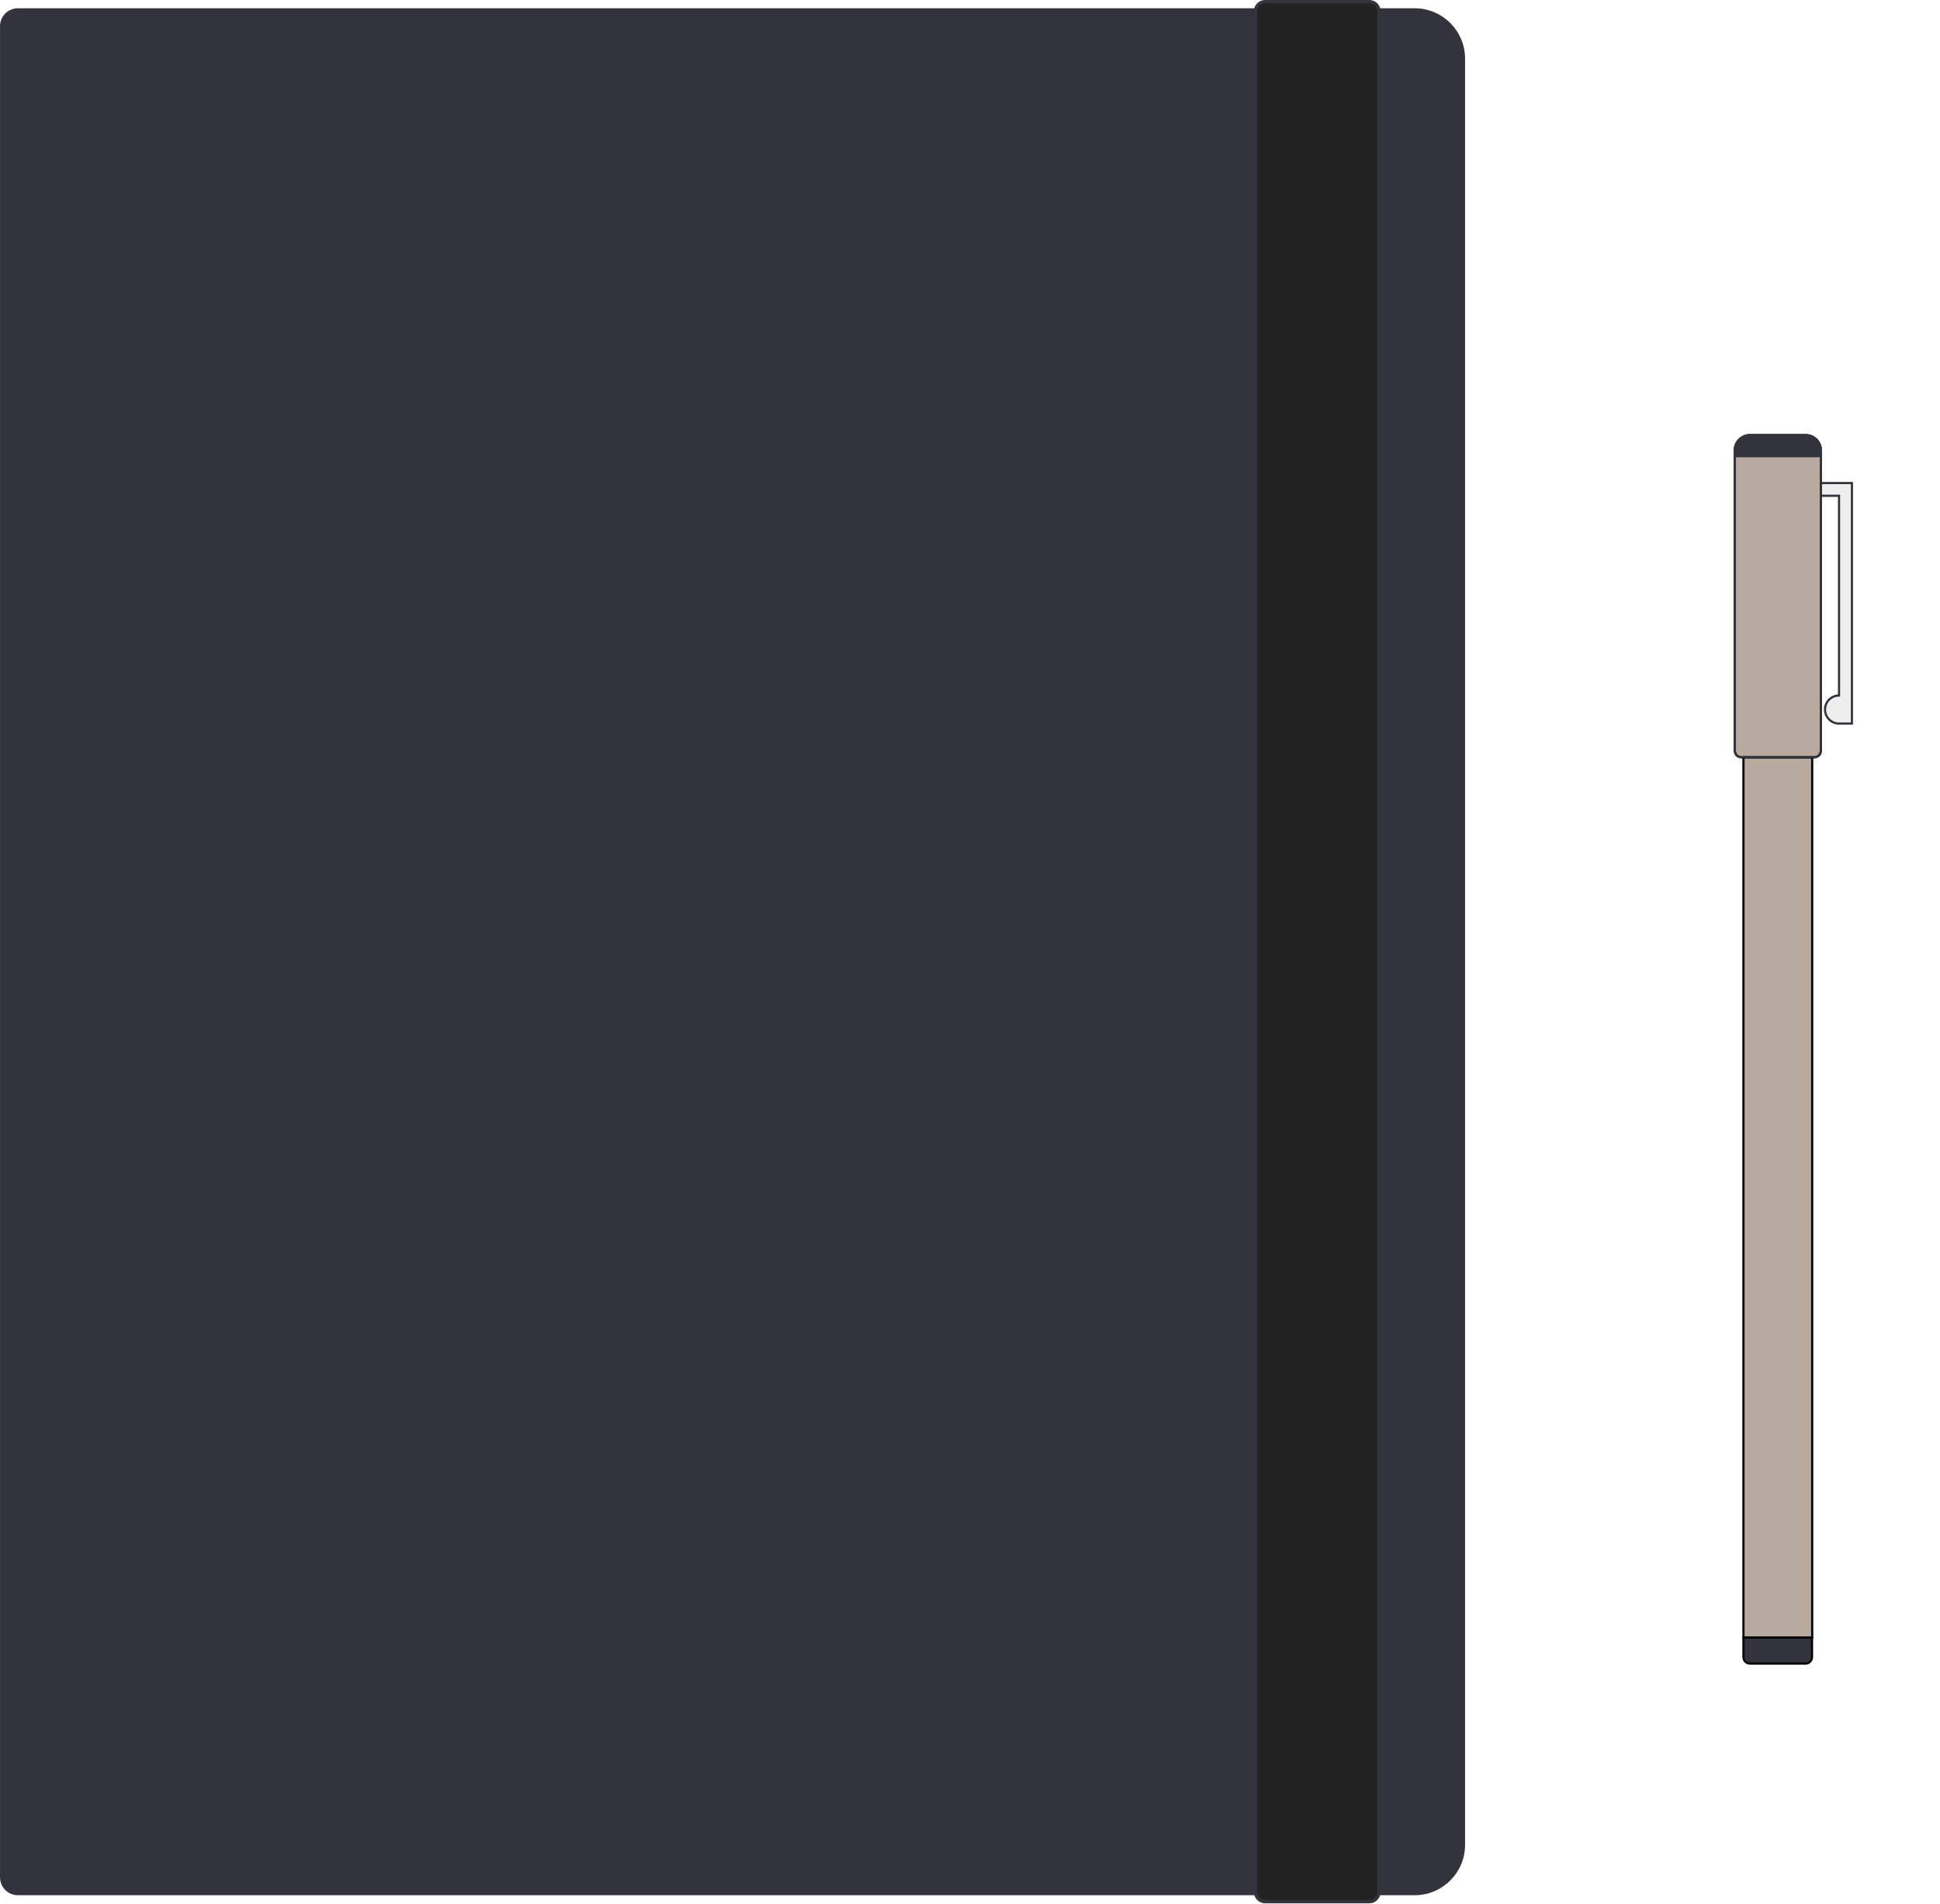
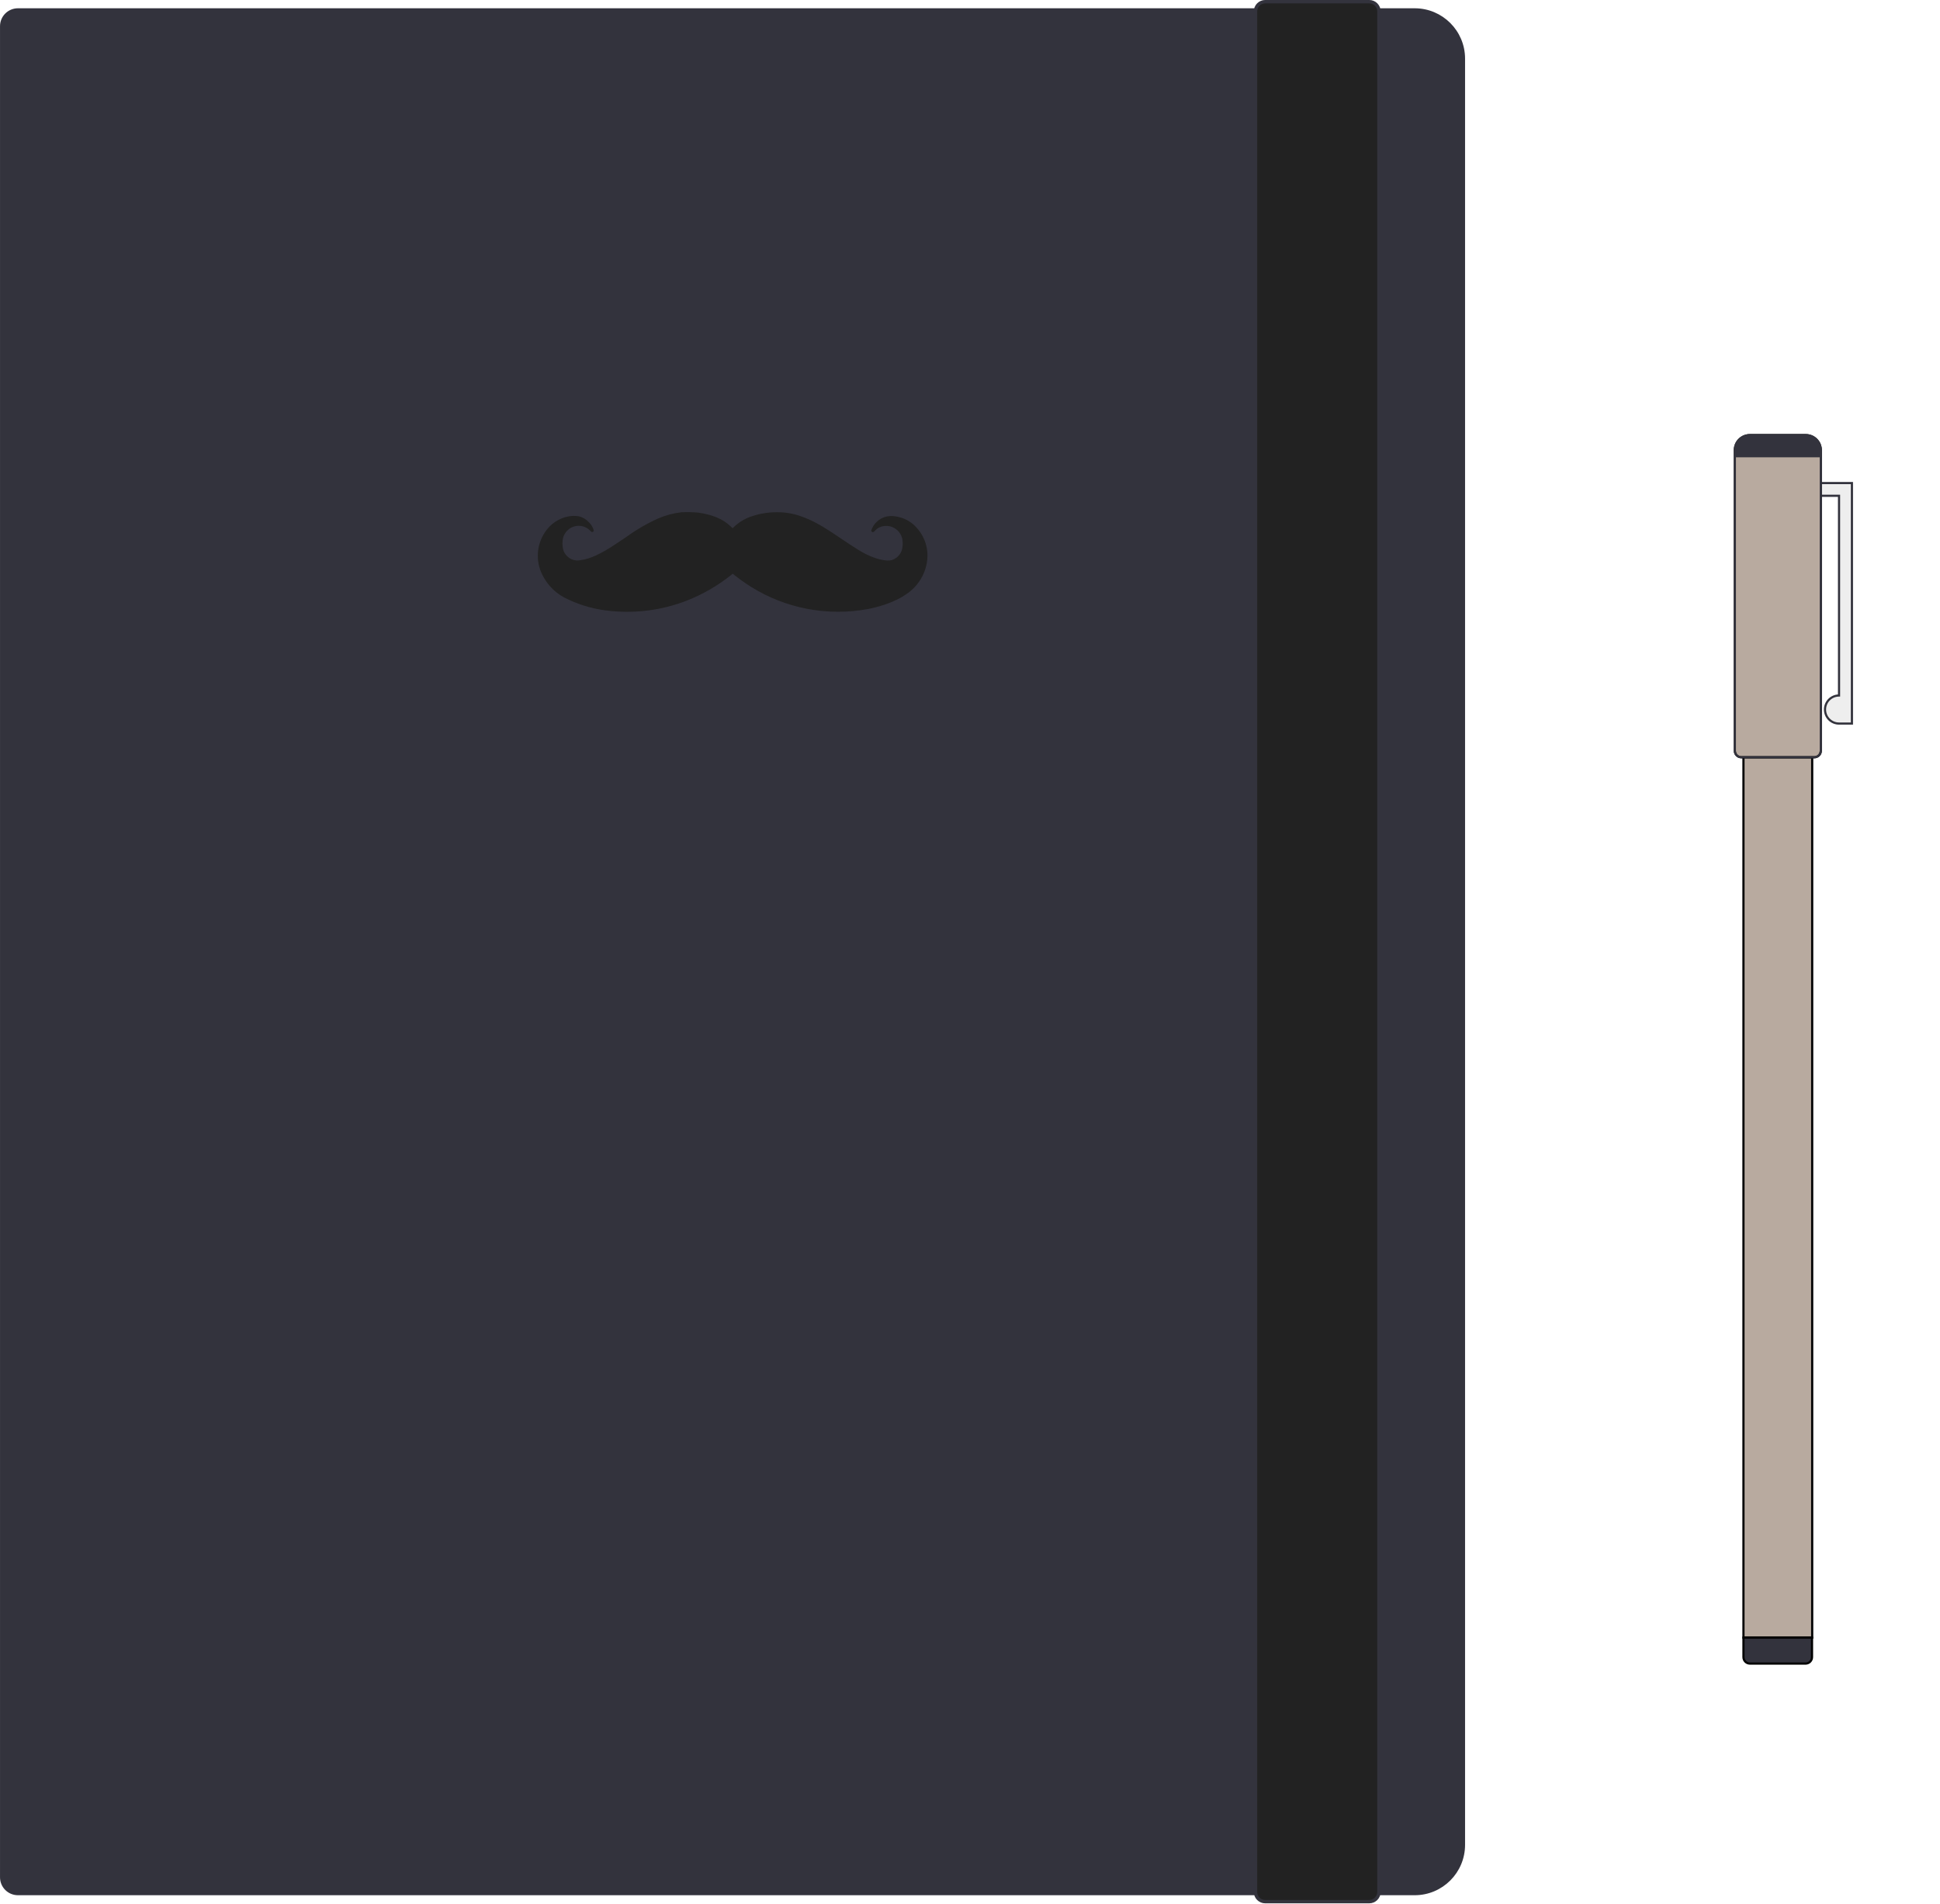
<svg xmlns="http://www.w3.org/2000/svg" id="Layer_1" data-name="Layer 1" viewBox="0 0 565.88 555.27">
  <defs>
    <style>.cls-1,.cls-11,.cls-4,.cls-6,.cls-9{fill:none;}.cls-2{clip-path:url(#clip-path);}.cls-3{fill:#33333d;}.cls-4,.cls-6,.cls-9{stroke:#33333d;}.cls-11,.cls-4,.cls-6,.cls-9{stroke-miterlimit:10;}.cls-4{stroke-width:0.97px;}.cls-5{fill:#222;}.cls-6{stroke-width:0.99px;}.cls-7{clip-path:url(#clip-path-3);}.cls-8{fill:#eee;}.cls-11,.cls-9{stroke-width:0.63px;}.cls-10{fill:#b8aa9f;}.cls-11{stroke:#000;}.cls-12{clip-path:url(#clip-path-5);}</style>
    <clipPath id="clip-path" transform="translate(-98.08 -122.36)">
      <rect class="cls-1" x="-67.25" y="21" width="758" height="758" />
    </clipPath>
    <clipPath id="clip-path-3" transform="translate(-98.08 -122.36)">
      <rect class="cls-1" x="366.06" y="169" width="501.18" height="501.18" />
    </clipPath>
    <clipPath id="clip-path-5" transform="translate(-98.08 -122.36)">
      <path class="cls-1" d="M608.51,249.3a4.39,4.39,0,0,0-4.39,4.39v87.71a1.88,1.88,0,0,0,1.88,1.88h21.3a1.88,1.88,0,0,0,1.88-1.88V253.68a4.39,4.39,0,0,0-4.39-4.39H608.51Z" />
    </clipPath>
  </defs>
  <g class="cls-2">
    <g class="cls-2">
      <path class="cls-3" d="M510.73,674.78H103.3A4.74,4.74,0,0,1,98.57,670V130a4.74,4.74,0,0,1,4.74-4.74H510.73a14.21,14.21,0,0,1,14.21,14.21V660.56a14.21,14.21,0,0,1-14.21,14.21" transform="translate(-98.08 -122.36)" />
      <path class="cls-4" d="M510.73,674.78H103.3A4.74,4.74,0,0,1,98.57,670V130a4.74,4.74,0,0,1,4.74-4.74H510.73a14.21,14.21,0,0,1,14.21,14.21V660.56A14.21,14.21,0,0,1,510.73,674.78Z" transform="translate(-98.08 -122.36)" />
      <path class="cls-5" d="M497.46,677.14H467.14a2.84,2.84,0,0,1-2.84-2.84V125.7a2.84,2.84,0,0,1,2.84-2.84h30.32a2.84,2.84,0,0,1,2.84,2.84V674.3a2.84,2.84,0,0,1-2.84,2.84" transform="translate(-98.08 -122.36)" />
      <rect class="cls-6" x="366.22" y="0.49" width="36.01" height="554.29" rx="2.84" ry="2.84" />
+       <path class="cls-5" d="M296.73,271.82a24.17,24.17,0,0,0-6.57,1.75,53,53,0,0,0-9.39,5.44c-1.08.74-2.52,1.7-3.22,2.16-4.3,2.84-7.32,4.22-10,4.58a4.28,4.28,0,0,1-3-.37,4.4,4.4,0,0,1-2.24-2.87,7.66,7.66,0,0,1,0-3.17,4.81,4.81,0,0,1,2.41-3.05,4.64,4.64,0,0,1,5.51.88,0.86,0.86,0,0,0,.58.4,0.44,0.44,0,0,0,.45-0.54,5.43,5.43,0,0,0-1.42-2.33A5.9,5.9,0,0,0,267,273a9.17,9.17,0,0,0-3.06,0,10.55,10.55,0,0,0-6.92,4.66,12.33,12.33,0,0,0-.7,12.48,15,15,0,0,0,7.39,7.05,36.89,36.89,0,0,0,12.67,3.43,48,48,0,0,0,21.94-3,49.9,49.9,0,0,0,13-7.49l0.48-.39,0.23,0.18a58.82,58.82,0,0,0,5,3.57A47.94,47.94,0,0,0,351.45,300c6.38-1.29,11.41-3.81,14-7a13.58,13.58,0,0,0,3.17-8.5,12,12,0,0,0-3.43-8.47,9.78,9.78,0,0,0-4.54-2.73c-2.84-.82-5.18-0.36-6.92,1.37a6.06,6.06,0,0,0-1.53,2.51,0.54,0.54,0,0,0,.48.44,1.13,1.13,0,0,0,.67-0.48,4.27,4.27,0,0,1,3-1.35,4.8,4.8,0,0,1,5,4.31,7.66,7.66,0,0,1-.13,2.42,4.42,4.42,0,0,1-3.19,3.28c-1.21.31-3.75-.18-6.09-1.19-2.14-.92-4.14-2.14-9.44-5.74-4.82-3.27-7.68-4.83-10.85-5.91a19.81,19.81,0,0,0-6.81-1.16,22.19,22.19,0,0,0-8.8,1.68,13.76,13.76,0,0,0-3.74,2.48l-0.53.5-0.57-.54c-2.23-2.14-5.2-3.38-9.37-4a35.54,35.54,0,0,0-5.07-.11" transform="translate(-98.08 -122.36)" />
    </g>
  </g>
  <g class="cls-7">
    <g class="cls-7">
      <path class="cls-8" d="M634.51,263.29h-5.64V267h5.64v58.26a4.09,4.09,0,0,0,0,8.19c0.28,0,.56,0,0.83,0h2.93V263.29h-3.76Z" transform="translate(-98.08 -122.36)" />
      <path class="cls-9" d="M634.51,263.29h-5.64V267h5.64v58.26a4.09,4.09,0,0,0,0,8.19c0.28,0,.56,0,0.83,0h2.93V263.29h-3.76Z" transform="translate(-98.08 -122.36)" />
      <rect class="cls-10" x="508.55" y="220.9" width="20.05" height="256.86" />
      <rect class="cls-11" x="508.55" y="220.9" width="20.05" height="256.86" />
      <path class="cls-10" d="M608.51,249.3H624.8a4.39,4.39,0,0,1,4.39,4.39v87.71a1.88,1.88,0,0,1-1.88,1.88H606a1.88,1.88,0,0,1-1.88-1.88V253.68a4.39,4.39,0,0,1,4.39-4.39" transform="translate(-98.08 -122.36)" />
      <path class="cls-11" d="M608.51,249.3H624.8a4.39,4.39,0,0,1,4.39,4.39v87.71a1.88,1.88,0,0,1-1.88,1.88H606a1.88,1.88,0,0,1-1.88-1.88V253.68A4.39,4.39,0,0,1,608.51,249.3Z" transform="translate(-98.08 -122.36)" />
      <path class="cls-3" d="M624.8,607.69H608.51a1.88,1.88,0,0,1-1.88-1.88v-5.69h20v5.69a1.88,1.88,0,0,1-1.88,1.88" transform="translate(-98.08 -122.36)" />
      <path class="cls-11" d="M624.8,607.69H608.51a1.88,1.88,0,0,1-1.88-1.88v-5.69h20v5.69A1.88,1.88,0,0,1,624.8,607.69Z" transform="translate(-98.08 -122.36)" />
    </g>
    <g class="cls-12">
      <rect class="cls-3" x="476.92" y="119.31" width="88.96" height="14.1" />
    </g>
    <g class="cls-7">
      <path class="cls-9" d="M608.51,249.3H624.8a4.39,4.39,0,0,1,4.39,4.39v87.71a1.88,1.88,0,0,1-1.88,1.88H606a1.88,1.88,0,0,1-1.88-1.88V253.68A4.39,4.39,0,0,1,608.51,249.3Z" transform="translate(-98.08 -122.36)" />
    </g>
  </g>
</svg>
